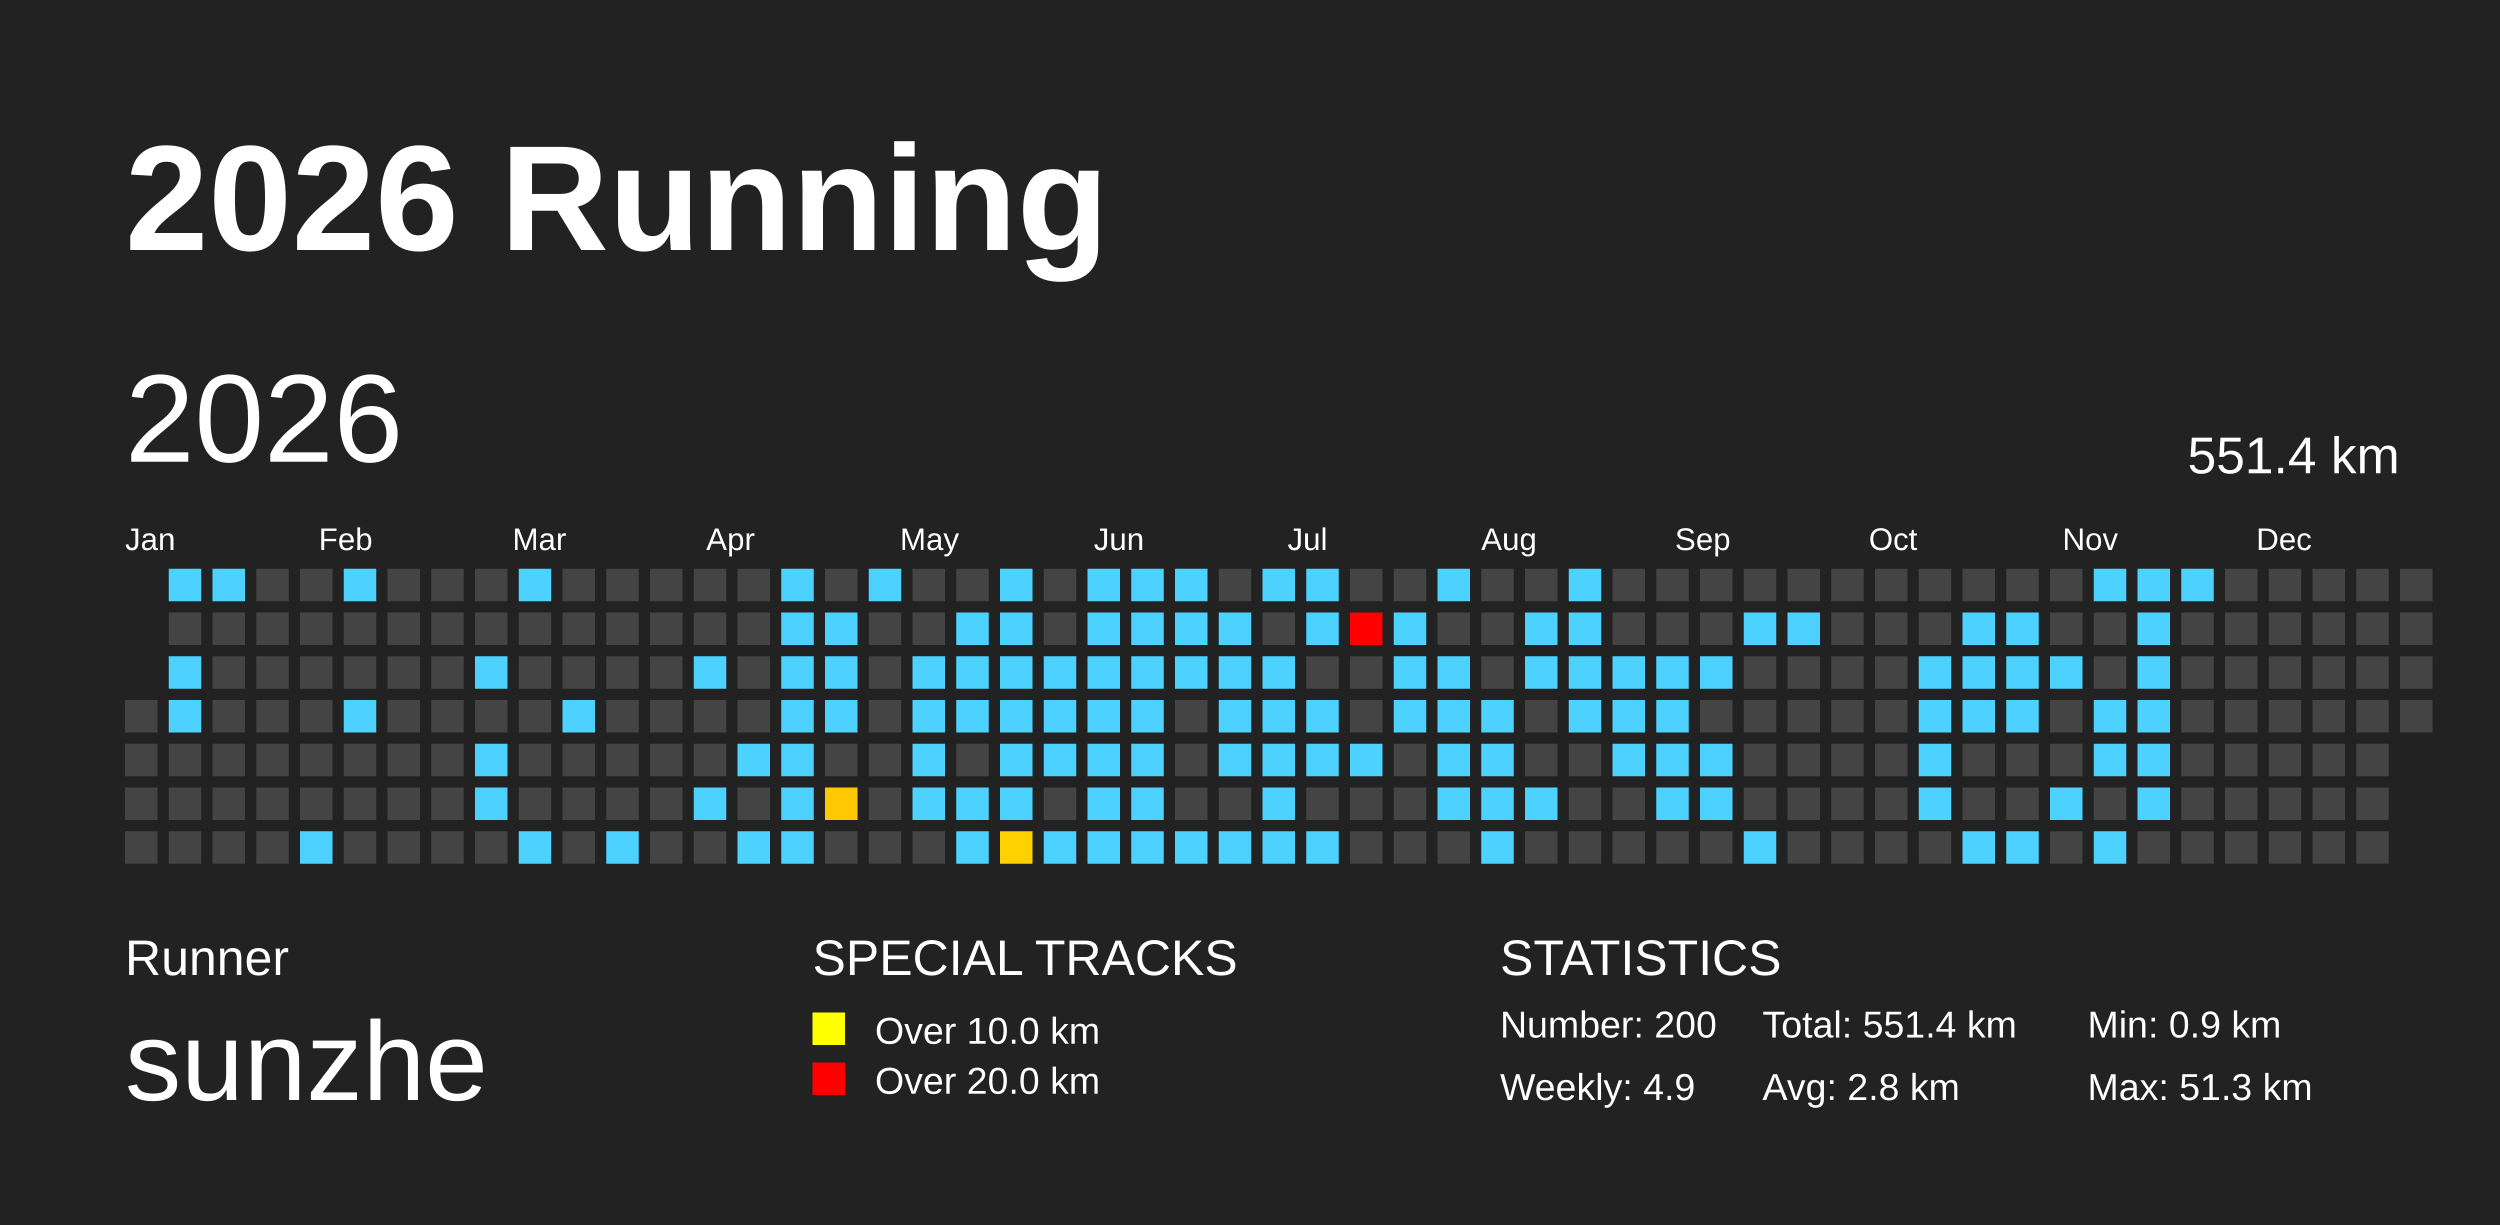
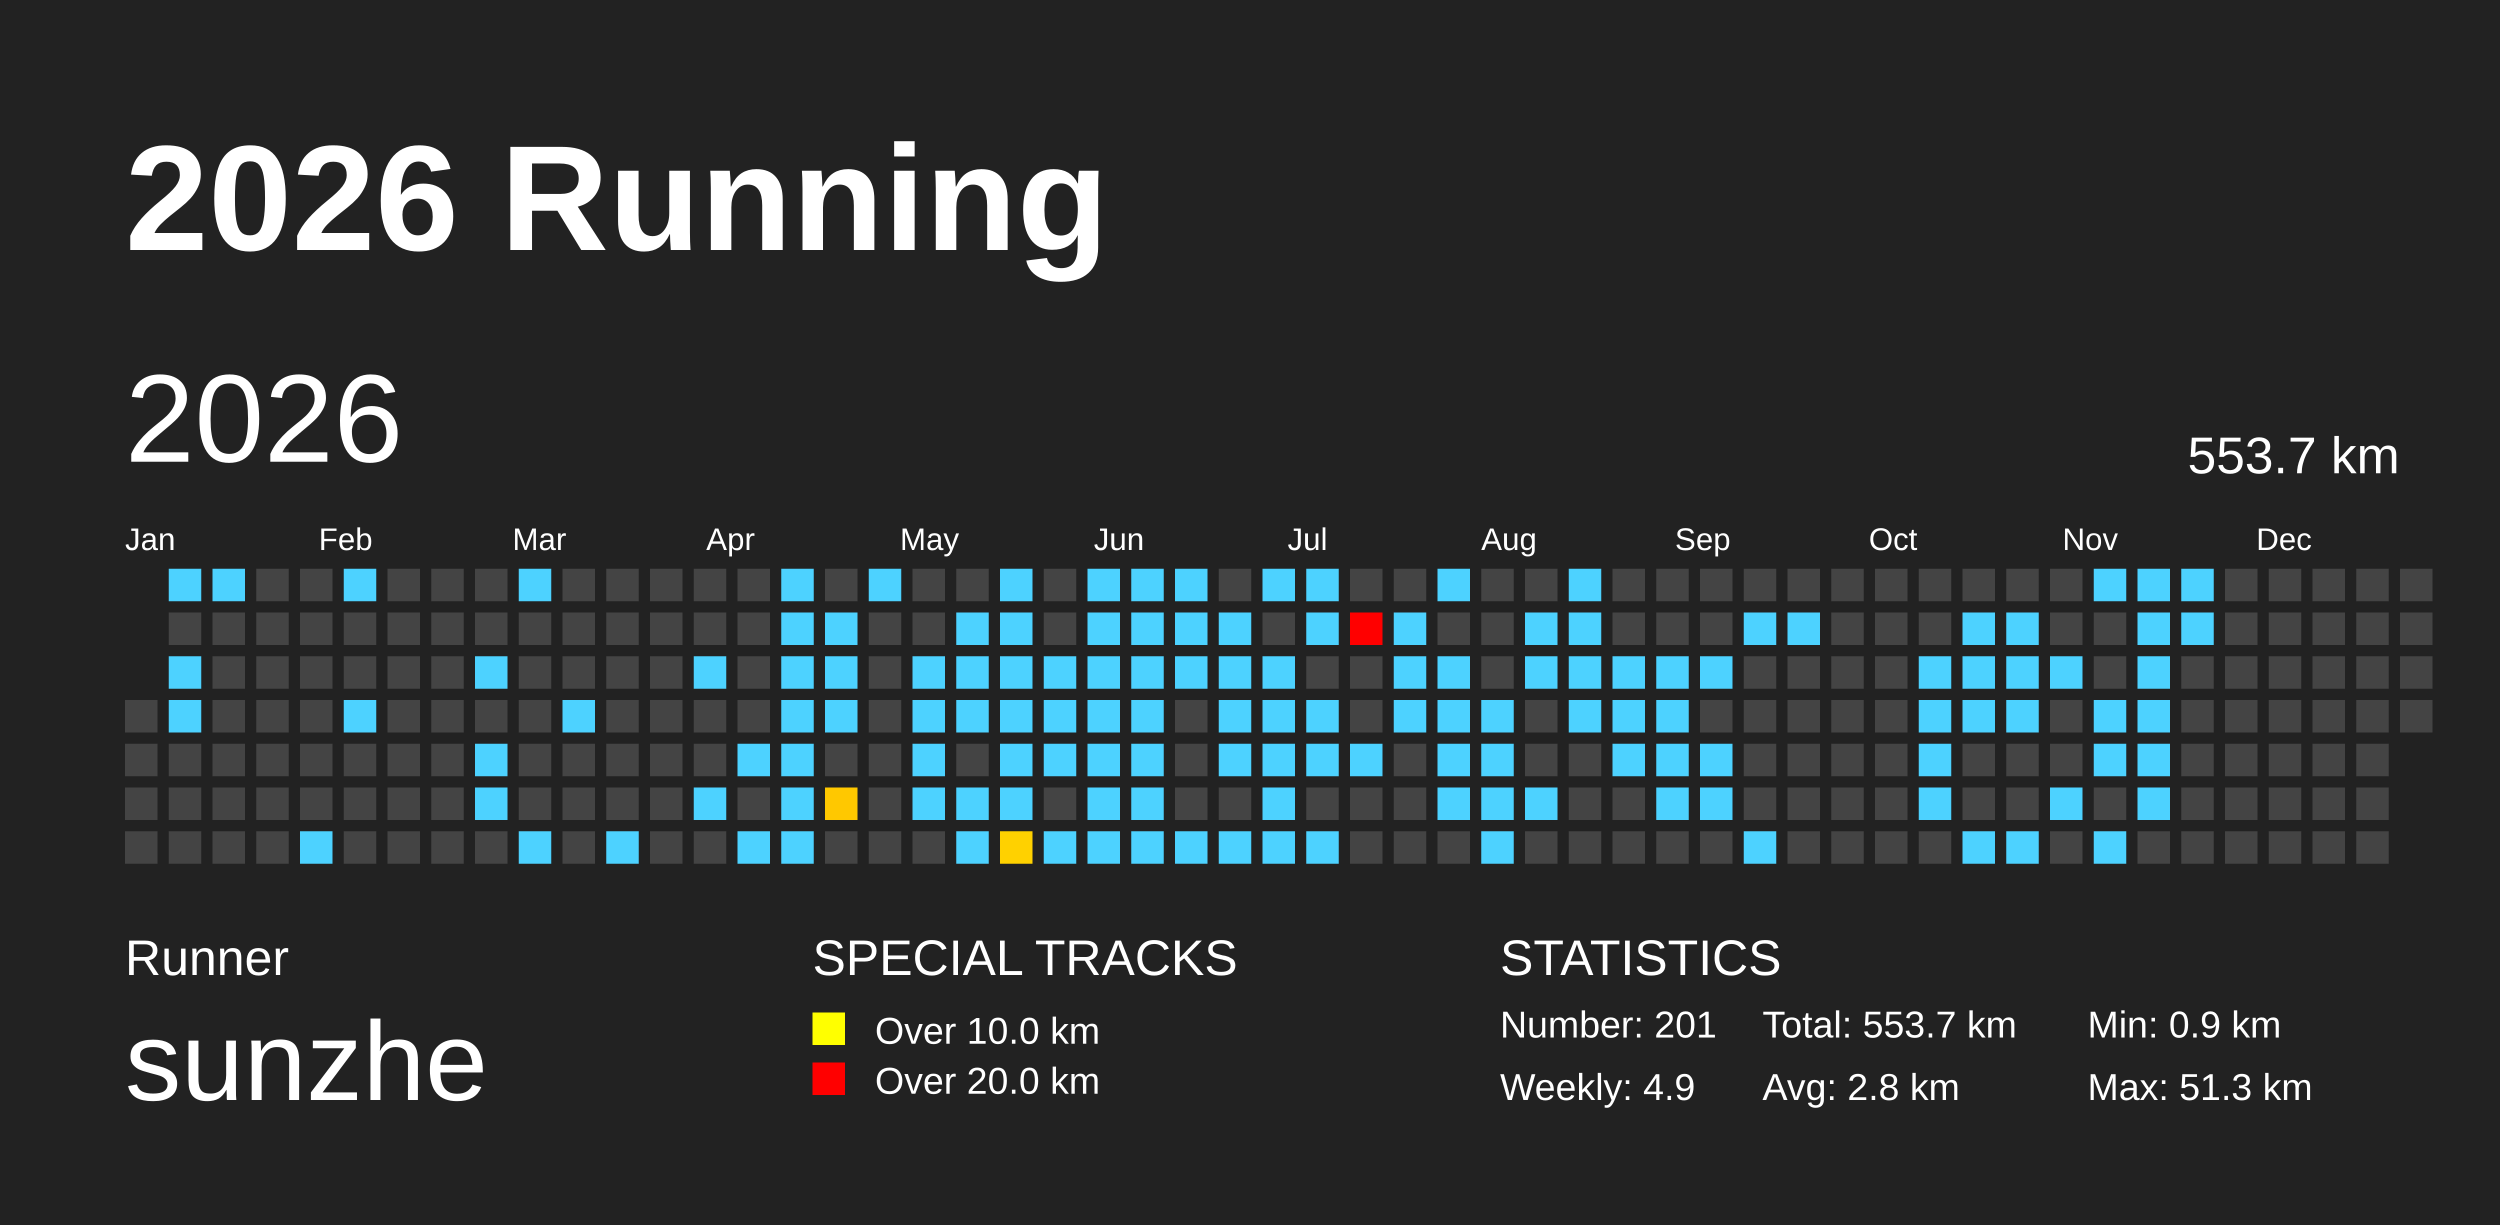
<svg xmlns="http://www.w3.org/2000/svg" baseProfile="full" height="98mm" version="1.1" viewBox="0,0,200,98" width="200mm">
  <defs />
  <rect fill="#222222" height="98" width="200" x="0" y="0" />
  <text fill="#FFFFFF" style="font-size:12px; font-family:Arial; font-weight:bold;" x="10" y="20">2026 Running</text>
  <text fill="#FFFFFF" style="font-size:4px; font-family:Arial" x="10" y="78">Runner</text>
  <text fill="#FFFFFF" style="font-size:9px; font-family:Arial" x="10" y="88">sunzhe</text>
  <text fill="#FFFFFF" style="font-size:4px; font-family:Arial" x="65" y="78">SPECIAL TRACKS</text>
  <rect fill="yellow" height="2.6" width="2.6" x="65" y="81" />
  <text fill="#FFFFFF" style="font-size:3px; font-family:Arial" x="70" y="83.5">Over 10.0 km</text>
  <rect fill="red" height="2.6" width="2.6" x="65" y="85" />
  <text fill="#FFFFFF" style="font-size:3px; font-family:Arial" x="70" y="87.5">Over 20.0 km</text>
  <text fill="#FFFFFF" style="font-size:4px; font-family:Arial" x="120" y="78">STATISTICS</text>
-   <text fill="#FFFFFF" style="font-size:3px; font-family:Arial" x="120" y="83">Number: 200</text>
+   <text fill="#FFFFFF" style="font-size:3px; font-family:Arial" x="120" y="83">Number: 201</text>
  <text fill="#FFFFFF" style="font-size:3px; font-family:Arial" x="120" y="88">Weekly: 4.9</text>
-   <text fill="#FFFFFF" style="font-size:3px; font-family:Arial" x="141" y="83">Total: 551.4 km</text>
+   <text fill="#FFFFFF" style="font-size:3px; font-family:Arial" x="141" y="83">Total: 553.7 km</text>
  <text fill="#FFFFFF" style="font-size:3px; font-family:Arial" x="141" y="88">Avg: 2.8 km</text>
  <text fill="#FFFFFF" style="font-size:3px; font-family:Arial" x="167" y="83">Min: 0.9 km</text>
  <text fill="#FFFFFF" style="font-size:3px; font-family:Arial" x="167" y="88">Max: 51.3 km</text>
  <text dominant-baseline="hanging" fill="#FFFFFF" style="font-size:10.0px; font-family:Arial;" x="10" y="30">2026</text>
-   <text dominant-baseline="hanging" fill="#FFFFFF" style="font-size:4.125px; font-family:Arial;" x="175" y="35">551.4 km</text>
+   <text dominant-baseline="hanging" fill="#FFFFFF" style="font-size:4.125px; font-family:Arial;" x="175" y="35">553.7 km</text>
  <text fill="#FFFFFF" style="font-size:2.5px; font-family:Arial" x="10.0" y="44">Jan</text>
  <text fill="#FFFFFF" style="font-size:2.5px; font-family:Arial" x="25.5" y="44">Feb</text>
  <text fill="#FFFFFF" style="font-size:2.5px; font-family:Arial" x="41.0" y="44">Mar</text>
  <text fill="#FFFFFF" style="font-size:2.5px; font-family:Arial" x="56.5" y="44">Apr</text>
  <text fill="#FFFFFF" style="font-size:2.5px; font-family:Arial" x="72.0" y="44">May</text>
  <text fill="#FFFFFF" style="font-size:2.5px; font-family:Arial" x="87.5" y="44">Jun</text>
  <text fill="#FFFFFF" style="font-size:2.5px; font-family:Arial" x="103.0" y="44">Jul</text>
  <text fill="#FFFFFF" style="font-size:2.5px; font-family:Arial" x="118.5" y="44">Aug</text>
  <text fill="#FFFFFF" style="font-size:2.5px; font-family:Arial" x="134.0" y="44">Sep</text>
  <text fill="#FFFFFF" style="font-size:2.5px; font-family:Arial" x="149.5" y="44">Oct</text>
  <text fill="#FFFFFF" style="font-size:2.5px; font-family:Arial" x="165.0" y="44">Nov</text>
  <text fill="#FFFFFF" style="font-size:2.5px; font-family:Arial" x="180.5" y="44">Dec</text>
  <rect fill="#444444" height="2.6" width="2.6" x="10.0" y="56.0" />
  <rect fill="#444444" height="2.6" width="2.6" x="10.0" y="59.5" />
  <rect fill="#444444" height="2.6" width="2.6" x="10.0" y="63.0" />
  <rect fill="#444444" height="2.6" width="2.6" x="10.0" y="66.5" />
  <rect fill="#4dd2ff" height="2.6" width="2.6" x="13.5" y="45.5" />
  <rect fill="#444444" height="2.6" width="2.6" x="13.5" y="49.0" />
  <rect fill="#4dd2ff" height="2.6" width="2.6" x="13.5" y="52.5" />
  <rect fill="#4dd2ff" height="2.6" width="2.6" x="13.5" y="56.0" />
  <rect fill="#444444" height="2.6" width="2.6" x="13.5" y="59.5" />
  <rect fill="#444444" height="2.6" width="2.6" x="13.5" y="63.0" />
  <rect fill="#444444" height="2.6" width="2.6" x="13.5" y="66.5" />
  <rect fill="#4dd2ff" height="2.6" width="2.6" x="17.0" y="45.5" />
  <rect fill="#444444" height="2.6" width="2.6" x="17.0" y="49.0" />
  <rect fill="#444444" height="2.6" width="2.6" x="17.0" y="52.5" />
  <rect fill="#444444" height="2.6" width="2.6" x="17.0" y="56.0" />
  <rect fill="#444444" height="2.6" width="2.6" x="17.0" y="59.5" />
  <rect fill="#444444" height="2.6" width="2.6" x="17.0" y="63.0" />
  <rect fill="#444444" height="2.6" width="2.6" x="17.0" y="66.5" />
  <rect fill="#444444" height="2.6" width="2.6" x="20.5" y="45.5" />
  <rect fill="#444444" height="2.6" width="2.6" x="20.5" y="49.0" />
  <rect fill="#444444" height="2.6" width="2.6" x="20.5" y="52.5" />
  <rect fill="#444444" height="2.6" width="2.6" x="20.5" y="56.0" />
  <rect fill="#444444" height="2.6" width="2.6" x="20.5" y="59.5" />
  <rect fill="#444444" height="2.6" width="2.6" x="20.5" y="63.0" />
  <rect fill="#444444" height="2.6" width="2.6" x="20.5" y="66.5" />
  <rect fill="#444444" height="2.6" width="2.6" x="24.0" y="45.5" />
  <rect fill="#444444" height="2.6" width="2.6" x="24.0" y="49.0" />
  <rect fill="#444444" height="2.6" width="2.6" x="24.0" y="52.5" />
  <rect fill="#444444" height="2.6" width="2.6" x="24.0" y="56.0" />
  <rect fill="#444444" height="2.6" width="2.6" x="24.0" y="59.5" />
  <rect fill="#444444" height="2.6" width="2.6" x="24.0" y="63.0" />
  <rect fill="#4dd2ff" height="2.6" width="2.6" x="24.0" y="66.5" />
  <rect fill="#4dd2ff" height="2.6" width="2.6" x="27.5" y="45.5" />
  <rect fill="#444444" height="2.6" width="2.6" x="27.5" y="49.0" />
  <rect fill="#444444" height="2.6" width="2.6" x="27.5" y="52.5" />
  <rect fill="#4dd2ff" height="2.6" width="2.6" x="27.5" y="56.0" />
  <rect fill="#444444" height="2.6" width="2.6" x="27.5" y="59.5" />
  <rect fill="#444444" height="2.6" width="2.6" x="27.5" y="63.0" />
  <rect fill="#444444" height="2.6" width="2.6" x="27.5" y="66.5" />
  <rect fill="#444444" height="2.6" width="2.6" x="31.0" y="45.5" />
  <rect fill="#444444" height="2.6" width="2.6" x="31.0" y="49.0" />
  <rect fill="#444444" height="2.6" width="2.6" x="31.0" y="52.5" />
  <rect fill="#444444" height="2.6" width="2.6" x="31.0" y="56.0" />
  <rect fill="#444444" height="2.6" width="2.6" x="31.0" y="59.5" />
  <rect fill="#444444" height="2.6" width="2.6" x="31.0" y="63.0" />
  <rect fill="#444444" height="2.6" width="2.6" x="31.0" y="66.5" />
  <rect fill="#444444" height="2.6" width="2.6" x="34.5" y="45.5" />
  <rect fill="#444444" height="2.6" width="2.6" x="34.5" y="49.0" />
  <rect fill="#444444" height="2.6" width="2.6" x="34.5" y="52.5" />
  <rect fill="#444444" height="2.6" width="2.6" x="34.5" y="56.0" />
  <rect fill="#444444" height="2.6" width="2.6" x="34.5" y="59.5" />
  <rect fill="#444444" height="2.6" width="2.6" x="34.5" y="63.0" />
  <rect fill="#444444" height="2.6" width="2.6" x="34.5" y="66.5" />
  <rect fill="#444444" height="2.6" width="2.6" x="38.0" y="45.5" />
  <rect fill="#444444" height="2.6" width="2.6" x="38.0" y="49.0" />
  <rect fill="#4dd2ff" height="2.6" width="2.6" x="38.0" y="52.5" />
  <rect fill="#444444" height="2.6" width="2.6" x="38.0" y="56.0" />
  <rect fill="#4dd2ff" height="2.6" width="2.6" x="38.0" y="59.5" />
  <rect fill="#4dd2ff" height="2.6" width="2.6" x="38.0" y="63.0" />
  <rect fill="#444444" height="2.6" width="2.6" x="38.0" y="66.5" />
  <rect fill="#4dd2ff" height="2.6" width="2.6" x="41.5" y="45.5" />
  <rect fill="#444444" height="2.6" width="2.6" x="41.5" y="49.0" />
  <rect fill="#444444" height="2.6" width="2.6" x="41.5" y="52.5" />
  <rect fill="#444444" height="2.6" width="2.6" x="41.5" y="56.0" />
  <rect fill="#444444" height="2.6" width="2.6" x="41.5" y="59.5" />
  <rect fill="#444444" height="2.6" width="2.6" x="41.5" y="63.0" />
  <rect fill="#4dd2ff" height="2.6" width="2.6" x="41.5" y="66.5" />
  <rect fill="#444444" height="2.6" width="2.6" x="45.0" y="45.5" />
  <rect fill="#444444" height="2.6" width="2.6" x="45.0" y="49.0" />
  <rect fill="#444444" height="2.6" width="2.6" x="45.0" y="52.5" />
  <rect fill="#4dd2ff" height="2.6" width="2.6" x="45.0" y="56.0" />
  <rect fill="#444444" height="2.6" width="2.6" x="45.0" y="59.5" />
  <rect fill="#444444" height="2.6" width="2.6" x="45.0" y="63.0" />
  <rect fill="#444444" height="2.6" width="2.6" x="45.0" y="66.5" />
  <rect fill="#444444" height="2.6" width="2.6" x="48.5" y="45.5" />
  <rect fill="#444444" height="2.6" width="2.6" x="48.5" y="49.0" />
  <rect fill="#444444" height="2.6" width="2.6" x="48.5" y="52.5" />
  <rect fill="#444444" height="2.6" width="2.6" x="48.5" y="56.0" />
  <rect fill="#444444" height="2.6" width="2.6" x="48.5" y="59.5" />
  <rect fill="#444444" height="2.6" width="2.6" x="48.5" y="63.0" />
  <rect fill="#4dd2ff" height="2.6" width="2.6" x="48.5" y="66.5" />
  <rect fill="#444444" height="2.6" width="2.6" x="52.0" y="45.5" />
  <rect fill="#444444" height="2.6" width="2.6" x="52.0" y="49.0" />
  <rect fill="#444444" height="2.6" width="2.6" x="52.0" y="52.5" />
  <rect fill="#444444" height="2.6" width="2.6" x="52.0" y="56.0" />
  <rect fill="#444444" height="2.6" width="2.6" x="52.0" y="59.5" />
  <rect fill="#444444" height="2.6" width="2.6" x="52.0" y="63.0" />
  <rect fill="#444444" height="2.6" width="2.6" x="52.0" y="66.5" />
  <rect fill="#444444" height="2.6" width="2.6" x="55.5" y="45.5" />
  <rect fill="#444444" height="2.6" width="2.6" x="55.5" y="49.0" />
  <rect fill="#4dd2ff" height="2.6" width="2.6" x="55.5" y="52.5" />
  <rect fill="#444444" height="2.6" width="2.6" x="55.5" y="56.0" />
  <rect fill="#444444" height="2.6" width="2.6" x="55.5" y="59.5" />
  <rect fill="#4dd2ff" height="2.6" width="2.6" x="55.5" y="63.0" />
  <rect fill="#444444" height="2.6" width="2.6" x="55.5" y="66.5" />
  <rect fill="#444444" height="2.6" width="2.6" x="59.0" y="45.5" />
  <rect fill="#444444" height="2.6" width="2.6" x="59.0" y="49.0" />
  <rect fill="#444444" height="2.6" width="2.6" x="59.0" y="52.5" />
  <rect fill="#444444" height="2.6" width="2.6" x="59.0" y="56.0" />
  <rect fill="#4dd2ff" height="2.6" width="2.6" x="59.0" y="59.5" />
  <rect fill="#444444" height="2.6" width="2.6" x="59.0" y="63.0" />
  <rect fill="#4dd2ff" height="2.6" width="2.6" x="59.0" y="66.5" />
  <rect fill="#4dd2ff" height="2.6" width="2.6" x="62.5" y="45.5" />
  <rect fill="#4dd2ff" height="2.6" width="2.6" x="62.5" y="49.0" />
  <rect fill="#4dd2ff" height="2.6" width="2.6" x="62.5" y="52.5" />
  <rect fill="#4dd2ff" height="2.6" width="2.6" x="62.5" y="56.0" />
  <rect fill="#4dd2ff" height="2.6" width="2.6" x="62.5" y="59.5" />
  <rect fill="#4dd2ff" height="2.6" width="2.6" x="62.5" y="63.0" />
  <rect fill="#4dd2ff" height="2.6" width="2.6" x="62.5" y="66.5" />
  <rect fill="#444444" height="2.6" width="2.6" x="66.0" y="45.5" />
  <rect fill="#4dd2ff" height="2.6" width="2.6" x="66.0" y="49.0" />
  <rect fill="#4dd2ff" height="2.6" width="2.6" x="66.0" y="52.5" />
  <rect fill="#4dd2ff" height="2.6" width="2.6" x="66.0" y="56.0" />
  <rect fill="#444444" height="2.6" width="2.6" x="66.0" y="59.5" />
  <rect fill="#ffc800" height="2.6" width="2.6" x="66.0" y="63.0" />
  <rect fill="#444444" height="2.6" width="2.6" x="66.0" y="66.5" />
  <rect fill="#4dd2ff" height="2.6" width="2.6" x="69.5" y="45.5" />
  <rect fill="#444444" height="2.6" width="2.6" x="69.5" y="49.0" />
  <rect fill="#444444" height="2.6" width="2.6" x="69.5" y="52.5" />
  <rect fill="#444444" height="2.6" width="2.6" x="69.5" y="56.0" />
  <rect fill="#444444" height="2.6" width="2.6" x="69.5" y="59.5" />
  <rect fill="#444444" height="2.6" width="2.6" x="69.5" y="63.0" />
  <rect fill="#444444" height="2.6" width="2.6" x="69.5" y="66.5" />
  <rect fill="#444444" height="2.6" width="2.6" x="73.0" y="45.5" />
  <rect fill="#444444" height="2.6" width="2.6" x="73.0" y="49.0" />
  <rect fill="#4dd2ff" height="2.6" width="2.6" x="73.0" y="52.5" />
  <rect fill="#4dd2ff" height="2.6" width="2.6" x="73.0" y="56.0" />
  <rect fill="#4dd2ff" height="2.6" width="2.6" x="73.0" y="59.5" />
  <rect fill="#4dd2ff" height="2.6" width="2.6" x="73.0" y="63.0" />
  <rect fill="#444444" height="2.6" width="2.6" x="73.0" y="66.5" />
  <rect fill="#444444" height="2.6" width="2.6" x="76.5" y="45.5" />
  <rect fill="#4dd2ff" height="2.6" width="2.6" x="76.5" y="49.0" />
  <rect fill="#4dd2ff" height="2.6" width="2.6" x="76.5" y="52.5" />
  <rect fill="#4dd2ff" height="2.6" width="2.6" x="76.5" y="56.0" />
  <rect fill="#444444" height="2.6" width="2.6" x="76.5" y="59.5" />
  <rect fill="#4dd2ff" height="2.6" width="2.6" x="76.5" y="63.0" />
  <rect fill="#4dd2ff" height="2.6" width="2.6" x="76.5" y="66.5" />
  <rect fill="#4dd2ff" height="2.6" width="2.6" x="80.0" y="45.5" />
  <rect fill="#4dd2ff" height="2.6" width="2.6" x="80.0" y="49.0" />
  <rect fill="#4dd2ff" height="2.6" width="2.6" x="80.0" y="52.5" />
  <rect fill="#4dd2ff" height="2.6" width="2.6" x="80.0" y="56.0" />
  <rect fill="#4dd2ff" height="2.6" width="2.6" x="80.0" y="59.5" />
  <rect fill="#4dd2ff" height="2.6" width="2.6" x="80.0" y="63.0" />
  <rect fill="#ffd100" height="2.6" width="2.6" x="80.0" y="66.5" />
  <rect fill="#444444" height="2.6" width="2.6" x="83.5" y="45.5" />
  <rect fill="#444444" height="2.6" width="2.6" x="83.5" y="49.0" />
  <rect fill="#4dd2ff" height="2.6" width="2.6" x="83.5" y="52.5" />
  <rect fill="#4dd2ff" height="2.6" width="2.6" x="83.5" y="56.0" />
  <rect fill="#4dd2ff" height="2.6" width="2.6" x="83.5" y="59.5" />
  <rect fill="#444444" height="2.6" width="2.6" x="83.5" y="63.0" />
  <rect fill="#4dd2ff" height="2.6" width="2.6" x="83.5" y="66.5" />
  <rect fill="#4dd2ff" height="2.6" width="2.6" x="87.0" y="45.5" />
  <rect fill="#4dd2ff" height="2.6" width="2.6" x="87.0" y="49.0" />
  <rect fill="#4dd2ff" height="2.6" width="2.6" x="87.0" y="52.5" />
  <rect fill="#4dd2ff" height="2.6" width="2.6" x="87.0" y="56.0" />
  <rect fill="#4dd2ff" height="2.6" width="2.6" x="87.0" y="59.5" />
  <rect fill="#4dd2ff" height="2.6" width="2.6" x="87.0" y="63.0" />
  <rect fill="#4dd2ff" height="2.6" width="2.6" x="87.0" y="66.5" />
  <rect fill="#4dd2ff" height="2.6" width="2.6" x="90.5" y="45.5" />
  <rect fill="#4dd2ff" height="2.6" width="2.6" x="90.5" y="49.0" />
  <rect fill="#4dd2ff" height="2.6" width="2.6" x="90.5" y="52.5" />
  <rect fill="#4dd2ff" height="2.6" width="2.6" x="90.5" y="56.0" />
  <rect fill="#4dd2ff" height="2.6" width="2.6" x="90.5" y="59.5" />
  <rect fill="#4dd2ff" height="2.6" width="2.6" x="90.5" y="63.0" />
  <rect fill="#4dd2ff" height="2.6" width="2.6" x="90.5" y="66.5" />
  <rect fill="#4dd2ff" height="2.6" width="2.6" x="94.0" y="45.5" />
  <rect fill="#4dd2ff" height="2.6" width="2.6" x="94.0" y="49.0" />
  <rect fill="#4dd2ff" height="2.6" width="2.6" x="94.0" y="52.5" />
  <rect fill="#444444" height="2.6" width="2.6" x="94.0" y="56.0" />
  <rect fill="#444444" height="2.6" width="2.6" x="94.0" y="59.5" />
  <rect fill="#444444" height="2.6" width="2.6" x="94.0" y="63.0" />
  <rect fill="#4dd2ff" height="2.6" width="2.6" x="94.0" y="66.5" />
  <rect fill="#444444" height="2.6" width="2.6" x="97.5" y="45.5" />
  <rect fill="#4dd2ff" height="2.6" width="2.6" x="97.5" y="49.0" />
  <rect fill="#4dd2ff" height="2.6" width="2.6" x="97.5" y="52.5" />
  <rect fill="#4dd2ff" height="2.6" width="2.6" x="97.5" y="56.0" />
  <rect fill="#4dd2ff" height="2.6" width="2.6" x="97.5" y="59.5" />
  <rect fill="#444444" height="2.6" width="2.6" x="97.5" y="63.0" />
  <rect fill="#4dd2ff" height="2.6" width="2.6" x="97.5" y="66.5" />
  <rect fill="#4dd2ff" height="2.6" width="2.6" x="101.0" y="45.5" />
  <rect fill="#444444" height="2.6" width="2.6" x="101.0" y="49.0" />
  <rect fill="#4dd2ff" height="2.6" width="2.6" x="101.0" y="52.5" />
  <rect fill="#4dd2ff" height="2.6" width="2.6" x="101.0" y="56.0" />
  <rect fill="#4dd2ff" height="2.6" width="2.6" x="101.0" y="59.5" />
  <rect fill="#4dd2ff" height="2.6" width="2.6" x="101.0" y="63.0" />
  <rect fill="#4dd2ff" height="2.6" width="2.6" x="101.0" y="66.5" />
  <rect fill="#4dd2ff" height="2.6" width="2.6" x="104.5" y="45.5" />
  <rect fill="#4dd2ff" height="2.6" width="2.6" x="104.5" y="49.0" />
  <rect fill="#444444" height="2.6" width="2.6" x="104.5" y="52.5" />
  <rect fill="#4dd2ff" height="2.6" width="2.6" x="104.5" y="56.0" />
  <rect fill="#4dd2ff" height="2.6" width="2.6" x="104.5" y="59.5" />
  <rect fill="#444444" height="2.6" width="2.6" x="104.5" y="63.0" />
  <rect fill="#4dd2ff" height="2.6" width="2.6" x="104.5" y="66.5" />
  <rect fill="#444444" height="2.6" width="2.6" x="108.0" y="45.5" />
  <rect fill="red" height="2.6" width="2.6" x="108.0" y="49.0" />
  <rect fill="#444444" height="2.6" width="2.6" x="108.0" y="52.5" />
  <rect fill="#444444" height="2.6" width="2.6" x="108.0" y="56.0" />
  <rect fill="#4dd2ff" height="2.6" width="2.6" x="108.0" y="59.5" />
  <rect fill="#444444" height="2.6" width="2.6" x="108.0" y="63.0" />
  <rect fill="#444444" height="2.6" width="2.6" x="108.0" y="66.5" />
  <rect fill="#444444" height="2.6" width="2.6" x="111.5" y="45.5" />
  <rect fill="#4dd2ff" height="2.6" width="2.6" x="111.5" y="49.0" />
  <rect fill="#4dd2ff" height="2.6" width="2.6" x="111.5" y="52.5" />
  <rect fill="#4dd2ff" height="2.6" width="2.6" x="111.5" y="56.0" />
  <rect fill="#444444" height="2.6" width="2.6" x="111.5" y="59.5" />
  <rect fill="#444444" height="2.6" width="2.6" x="111.5" y="63.0" />
  <rect fill="#444444" height="2.6" width="2.6" x="111.5" y="66.5" />
  <rect fill="#4dd2ff" height="2.6" width="2.6" x="115.0" y="45.5" />
  <rect fill="#444444" height="2.6" width="2.6" x="115.0" y="49.0" />
  <rect fill="#4dd2ff" height="2.6" width="2.6" x="115.0" y="52.5" />
  <rect fill="#4dd2ff" height="2.6" width="2.6" x="115.0" y="56.0" />
  <rect fill="#4dd2ff" height="2.6" width="2.6" x="115.0" y="59.5" />
  <rect fill="#4dd2ff" height="2.6" width="2.6" x="115.0" y="63.0" />
  <rect fill="#444444" height="2.6" width="2.6" x="115.0" y="66.5" />
  <rect fill="#444444" height="2.6" width="2.6" x="118.5" y="45.5" />
  <rect fill="#444444" height="2.6" width="2.6" x="118.5" y="49.0" />
  <rect fill="#444444" height="2.6" width="2.6" x="118.5" y="52.5" />
  <rect fill="#4dd2ff" height="2.6" width="2.6" x="118.5" y="56.0" />
  <rect fill="#4dd2ff" height="2.6" width="2.6" x="118.5" y="59.5" />
  <rect fill="#4dd2ff" height="2.6" width="2.6" x="118.5" y="63.0" />
  <rect fill="#4dd2ff" height="2.6" width="2.6" x="118.5" y="66.5" />
  <rect fill="#444444" height="2.6" width="2.6" x="122.0" y="45.5" />
  <rect fill="#4dd2ff" height="2.6" width="2.6" x="122.0" y="49.0" />
  <rect fill="#4dd2ff" height="2.6" width="2.6" x="122.0" y="52.5" />
  <rect fill="#444444" height="2.6" width="2.6" x="122.0" y="56.0" />
  <rect fill="#444444" height="2.6" width="2.6" x="122.0" y="59.5" />
  <rect fill="#4dd2ff" height="2.6" width="2.6" x="122.0" y="63.0" />
  <rect fill="#444444" height="2.6" width="2.6" x="122.0" y="66.5" />
  <rect fill="#4dd2ff" height="2.6" width="2.6" x="125.5" y="45.5" />
  <rect fill="#4dd2ff" height="2.6" width="2.6" x="125.5" y="49.0" />
  <rect fill="#4dd2ff" height="2.6" width="2.6" x="125.5" y="52.5" />
  <rect fill="#4dd2ff" height="2.6" width="2.6" x="125.5" y="56.0" />
  <rect fill="#444444" height="2.6" width="2.6" x="125.5" y="59.5" />
  <rect fill="#444444" height="2.6" width="2.6" x="125.5" y="63.0" />
  <rect fill="#444444" height="2.6" width="2.6" x="125.5" y="66.5" />
  <rect fill="#444444" height="2.6" width="2.6" x="129.0" y="45.5" />
  <rect fill="#444444" height="2.6" width="2.6" x="129.0" y="49.0" />
  <rect fill="#4dd2ff" height="2.6" width="2.6" x="129.0" y="52.5" />
  <rect fill="#4dd2ff" height="2.6" width="2.6" x="129.0" y="56.0" />
  <rect fill="#4dd2ff" height="2.6" width="2.6" x="129.0" y="59.5" />
  <rect fill="#444444" height="2.6" width="2.6" x="129.0" y="63.0" />
  <rect fill="#444444" height="2.6" width="2.6" x="129.0" y="66.5" />
  <rect fill="#444444" height="2.6" width="2.6" x="132.5" y="45.5" />
  <rect fill="#444444" height="2.6" width="2.6" x="132.5" y="49.0" />
  <rect fill="#4dd2ff" height="2.6" width="2.6" x="132.5" y="52.5" />
  <rect fill="#4dd2ff" height="2.6" width="2.6" x="132.5" y="56.0" />
  <rect fill="#4dd2ff" height="2.6" width="2.6" x="132.5" y="59.5" />
  <rect fill="#4dd2ff" height="2.6" width="2.6" x="132.5" y="63.0" />
  <rect fill="#444444" height="2.6" width="2.6" x="132.5" y="66.5" />
  <rect fill="#444444" height="2.6" width="2.6" x="136.0" y="45.5" />
  <rect fill="#444444" height="2.6" width="2.6" x="136.0" y="49.0" />
  <rect fill="#4dd2ff" height="2.6" width="2.6" x="136.0" y="52.5" />
  <rect fill="#444444" height="2.6" width="2.6" x="136.0" y="56.0" />
  <rect fill="#4dd2ff" height="2.6" width="2.6" x="136.0" y="59.5" />
  <rect fill="#4dd2ff" height="2.6" width="2.6" x="136.0" y="63.0" />
  <rect fill="#444444" height="2.6" width="2.6" x="136.0" y="66.5" />
  <rect fill="#444444" height="2.6" width="2.6" x="139.5" y="45.5" />
  <rect fill="#4dd2ff" height="2.6" width="2.6" x="139.5" y="49.0" />
  <rect fill="#444444" height="2.6" width="2.6" x="139.5" y="52.5" />
  <rect fill="#444444" height="2.6" width="2.6" x="139.5" y="56.0" />
  <rect fill="#444444" height="2.6" width="2.6" x="139.5" y="59.5" />
  <rect fill="#444444" height="2.6" width="2.6" x="139.5" y="63.0" />
  <rect fill="#4dd2ff" height="2.6" width="2.6" x="139.5" y="66.5" />
  <rect fill="#444444" height="2.6" width="2.6" x="143.0" y="45.5" />
  <rect fill="#4dd2ff" height="2.6" width="2.6" x="143.0" y="49.0" />
  <rect fill="#444444" height="2.6" width="2.6" x="143.0" y="52.5" />
  <rect fill="#444444" height="2.6" width="2.6" x="143.0" y="56.0" />
  <rect fill="#444444" height="2.6" width="2.6" x="143.0" y="59.5" />
  <rect fill="#444444" height="2.6" width="2.6" x="143.0" y="63.0" />
  <rect fill="#444444" height="2.6" width="2.6" x="143.0" y="66.5" />
  <rect fill="#444444" height="2.6" width="2.6" x="146.5" y="45.5" />
  <rect fill="#444444" height="2.6" width="2.6" x="146.5" y="49.0" />
  <rect fill="#444444" height="2.6" width="2.6" x="146.5" y="52.5" />
  <rect fill="#444444" height="2.6" width="2.6" x="146.5" y="56.0" />
  <rect fill="#444444" height="2.6" width="2.6" x="146.5" y="59.5" />
  <rect fill="#444444" height="2.6" width="2.6" x="146.5" y="63.0" />
  <rect fill="#444444" height="2.6" width="2.6" x="146.5" y="66.5" />
  <rect fill="#444444" height="2.6" width="2.6" x="150.0" y="45.5" />
  <rect fill="#444444" height="2.6" width="2.6" x="150.0" y="49.0" />
  <rect fill="#444444" height="2.6" width="2.6" x="150.0" y="52.5" />
  <rect fill="#444444" height="2.6" width="2.6" x="150.0" y="56.0" />
  <rect fill="#444444" height="2.6" width="2.6" x="150.0" y="59.5" />
  <rect fill="#444444" height="2.6" width="2.6" x="150.0" y="63.0" />
  <rect fill="#444444" height="2.6" width="2.6" x="150.0" y="66.5" />
  <rect fill="#444444" height="2.6" width="2.6" x="153.5" y="45.5" />
  <rect fill="#444444" height="2.6" width="2.6" x="153.5" y="49.0" />
  <rect fill="#4dd2ff" height="2.6" width="2.6" x="153.5" y="52.5" />
  <rect fill="#4dd2ff" height="2.6" width="2.6" x="153.5" y="56.0" />
  <rect fill="#4dd2ff" height="2.6" width="2.6" x="153.5" y="59.5" />
  <rect fill="#4dd2ff" height="2.6" width="2.6" x="153.5" y="63.0" />
  <rect fill="#444444" height="2.6" width="2.6" x="153.5" y="66.5" />
  <rect fill="#444444" height="2.6" width="2.6" x="157.0" y="45.5" />
  <rect fill="#4dd2ff" height="2.6" width="2.6" x="157.0" y="49.0" />
  <rect fill="#4dd2ff" height="2.6" width="2.6" x="157.0" y="52.5" />
  <rect fill="#4dd2ff" height="2.6" width="2.6" x="157.0" y="56.0" />
  <rect fill="#444444" height="2.6" width="2.6" x="157.0" y="59.5" />
  <rect fill="#444444" height="2.6" width="2.6" x="157.0" y="63.0" />
  <rect fill="#4dd2ff" height="2.6" width="2.6" x="157.0" y="66.5" />
  <rect fill="#444444" height="2.6" width="2.6" x="160.5" y="45.5" />
  <rect fill="#4dd2ff" height="2.6" width="2.6" x="160.5" y="49.0" />
  <rect fill="#4dd2ff" height="2.6" width="2.6" x="160.5" y="52.5" />
  <rect fill="#4dd2ff" height="2.6" width="2.6" x="160.5" y="56.0" />
  <rect fill="#444444" height="2.6" width="2.6" x="160.5" y="59.5" />
  <rect fill="#444444" height="2.6" width="2.6" x="160.5" y="63.0" />
  <rect fill="#4dd2ff" height="2.6" width="2.6" x="160.5" y="66.5" />
  <rect fill="#444444" height="2.6" width="2.6" x="164.0" y="45.5" />
  <rect fill="#444444" height="2.6" width="2.6" x="164.0" y="49.0" />
  <rect fill="#4dd2ff" height="2.6" width="2.6" x="164.0" y="52.5" />
  <rect fill="#444444" height="2.6" width="2.6" x="164.0" y="56.0" />
  <rect fill="#444444" height="2.6" width="2.6" x="164.0" y="59.5" />
  <rect fill="#4dd2ff" height="2.6" width="2.6" x="164.0" y="63.0" />
  <rect fill="#444444" height="2.6" width="2.6" x="164.0" y="66.5" />
  <rect fill="#4dd2ff" height="2.6" width="2.6" x="167.5" y="45.5" />
  <rect fill="#444444" height="2.6" width="2.6" x="167.5" y="49.0" />
  <rect fill="#444444" height="2.6" width="2.6" x="167.5" y="52.5" />
  <rect fill="#4dd2ff" height="2.6" width="2.6" x="167.5" y="56.0" />
  <rect fill="#4dd2ff" height="2.6" width="2.6" x="167.5" y="59.5" />
  <rect fill="#444444" height="2.6" width="2.6" x="167.5" y="63.0" />
  <rect fill="#4dd2ff" height="2.6" width="2.6" x="167.5" y="66.5" />
  <rect fill="#4dd2ff" height="2.6" width="2.6" x="171.0" y="45.5" />
  <rect fill="#4dd2ff" height="2.6" width="2.6" x="171.0" y="49.0" />
  <rect fill="#4dd2ff" height="2.6" width="2.6" x="171.0" y="52.5" />
  <rect fill="#4dd2ff" height="2.6" width="2.6" x="171.0" y="56.0" />
  <rect fill="#4dd2ff" height="2.6" width="2.6" x="171.0" y="59.5" />
  <rect fill="#4dd2ff" height="2.6" width="2.6" x="171.0" y="63.0" />
  <rect fill="#444444" height="2.6" width="2.6" x="171.0" y="66.5" />
  <rect fill="#4dd2ff" height="2.6" width="2.6" x="174.5" y="45.5" />
-   <rect fill="#444444" height="2.6" width="2.6" x="174.5" y="49.0" />
+   <rect fill="#4dd2ff" height="2.6" width="2.6" x="174.5" y="49.0" />
  <rect fill="#444444" height="2.6" width="2.6" x="174.5" y="52.5" />
  <rect fill="#444444" height="2.6" width="2.6" x="174.5" y="56.0" />
  <rect fill="#444444" height="2.6" width="2.6" x="174.5" y="59.5" />
  <rect fill="#444444" height="2.6" width="2.6" x="174.5" y="63.0" />
  <rect fill="#444444" height="2.6" width="2.6" x="174.5" y="66.5" />
  <rect fill="#444444" height="2.6" width="2.6" x="178.0" y="45.5" />
  <rect fill="#444444" height="2.6" width="2.6" x="178.0" y="49.0" />
  <rect fill="#444444" height="2.6" width="2.6" x="178.0" y="52.5" />
  <rect fill="#444444" height="2.6" width="2.6" x="178.0" y="56.0" />
  <rect fill="#444444" height="2.6" width="2.6" x="178.0" y="59.5" />
  <rect fill="#444444" height="2.6" width="2.6" x="178.0" y="63.0" />
  <rect fill="#444444" height="2.6" width="2.6" x="178.0" y="66.5" />
  <rect fill="#444444" height="2.6" width="2.6" x="181.5" y="45.5" />
  <rect fill="#444444" height="2.6" width="2.6" x="181.5" y="49.0" />
  <rect fill="#444444" height="2.6" width="2.6" x="181.5" y="52.5" />
  <rect fill="#444444" height="2.6" width="2.6" x="181.5" y="56.0" />
  <rect fill="#444444" height="2.6" width="2.6" x="181.5" y="59.5" />
  <rect fill="#444444" height="2.6" width="2.6" x="181.5" y="63.0" />
  <rect fill="#444444" height="2.6" width="2.6" x="181.5" y="66.5" />
  <rect fill="#444444" height="2.6" width="2.6" x="185.0" y="45.5" />
  <rect fill="#444444" height="2.6" width="2.6" x="185.0" y="49.0" />
  <rect fill="#444444" height="2.6" width="2.6" x="185.0" y="52.5" />
  <rect fill="#444444" height="2.6" width="2.6" x="185.0" y="56.0" />
  <rect fill="#444444" height="2.6" width="2.6" x="185.0" y="59.5" />
  <rect fill="#444444" height="2.6" width="2.6" x="185.0" y="63.0" />
  <rect fill="#444444" height="2.6" width="2.6" x="185.0" y="66.5" />
  <rect fill="#444444" height="2.6" width="2.6" x="188.5" y="45.5" />
  <rect fill="#444444" height="2.6" width="2.6" x="188.5" y="49.0" />
  <rect fill="#444444" height="2.6" width="2.6" x="188.5" y="52.5" />
  <rect fill="#444444" height="2.6" width="2.6" x="188.5" y="56.0" />
  <rect fill="#444444" height="2.6" width="2.6" x="188.5" y="59.5" />
  <rect fill="#444444" height="2.6" width="2.6" x="188.5" y="63.0" />
  <rect fill="#444444" height="2.6" width="2.6" x="188.5" y="66.5" />
  <rect fill="#444444" height="2.6" width="2.6" x="192.0" y="45.5" />
  <rect fill="#444444" height="2.6" width="2.6" x="192.0" y="49.0" />
  <rect fill="#444444" height="2.6" width="2.6" x="192.0" y="52.5" />
  <rect fill="#444444" height="2.6" width="2.6" x="192.0" y="56.0" />
</svg>
